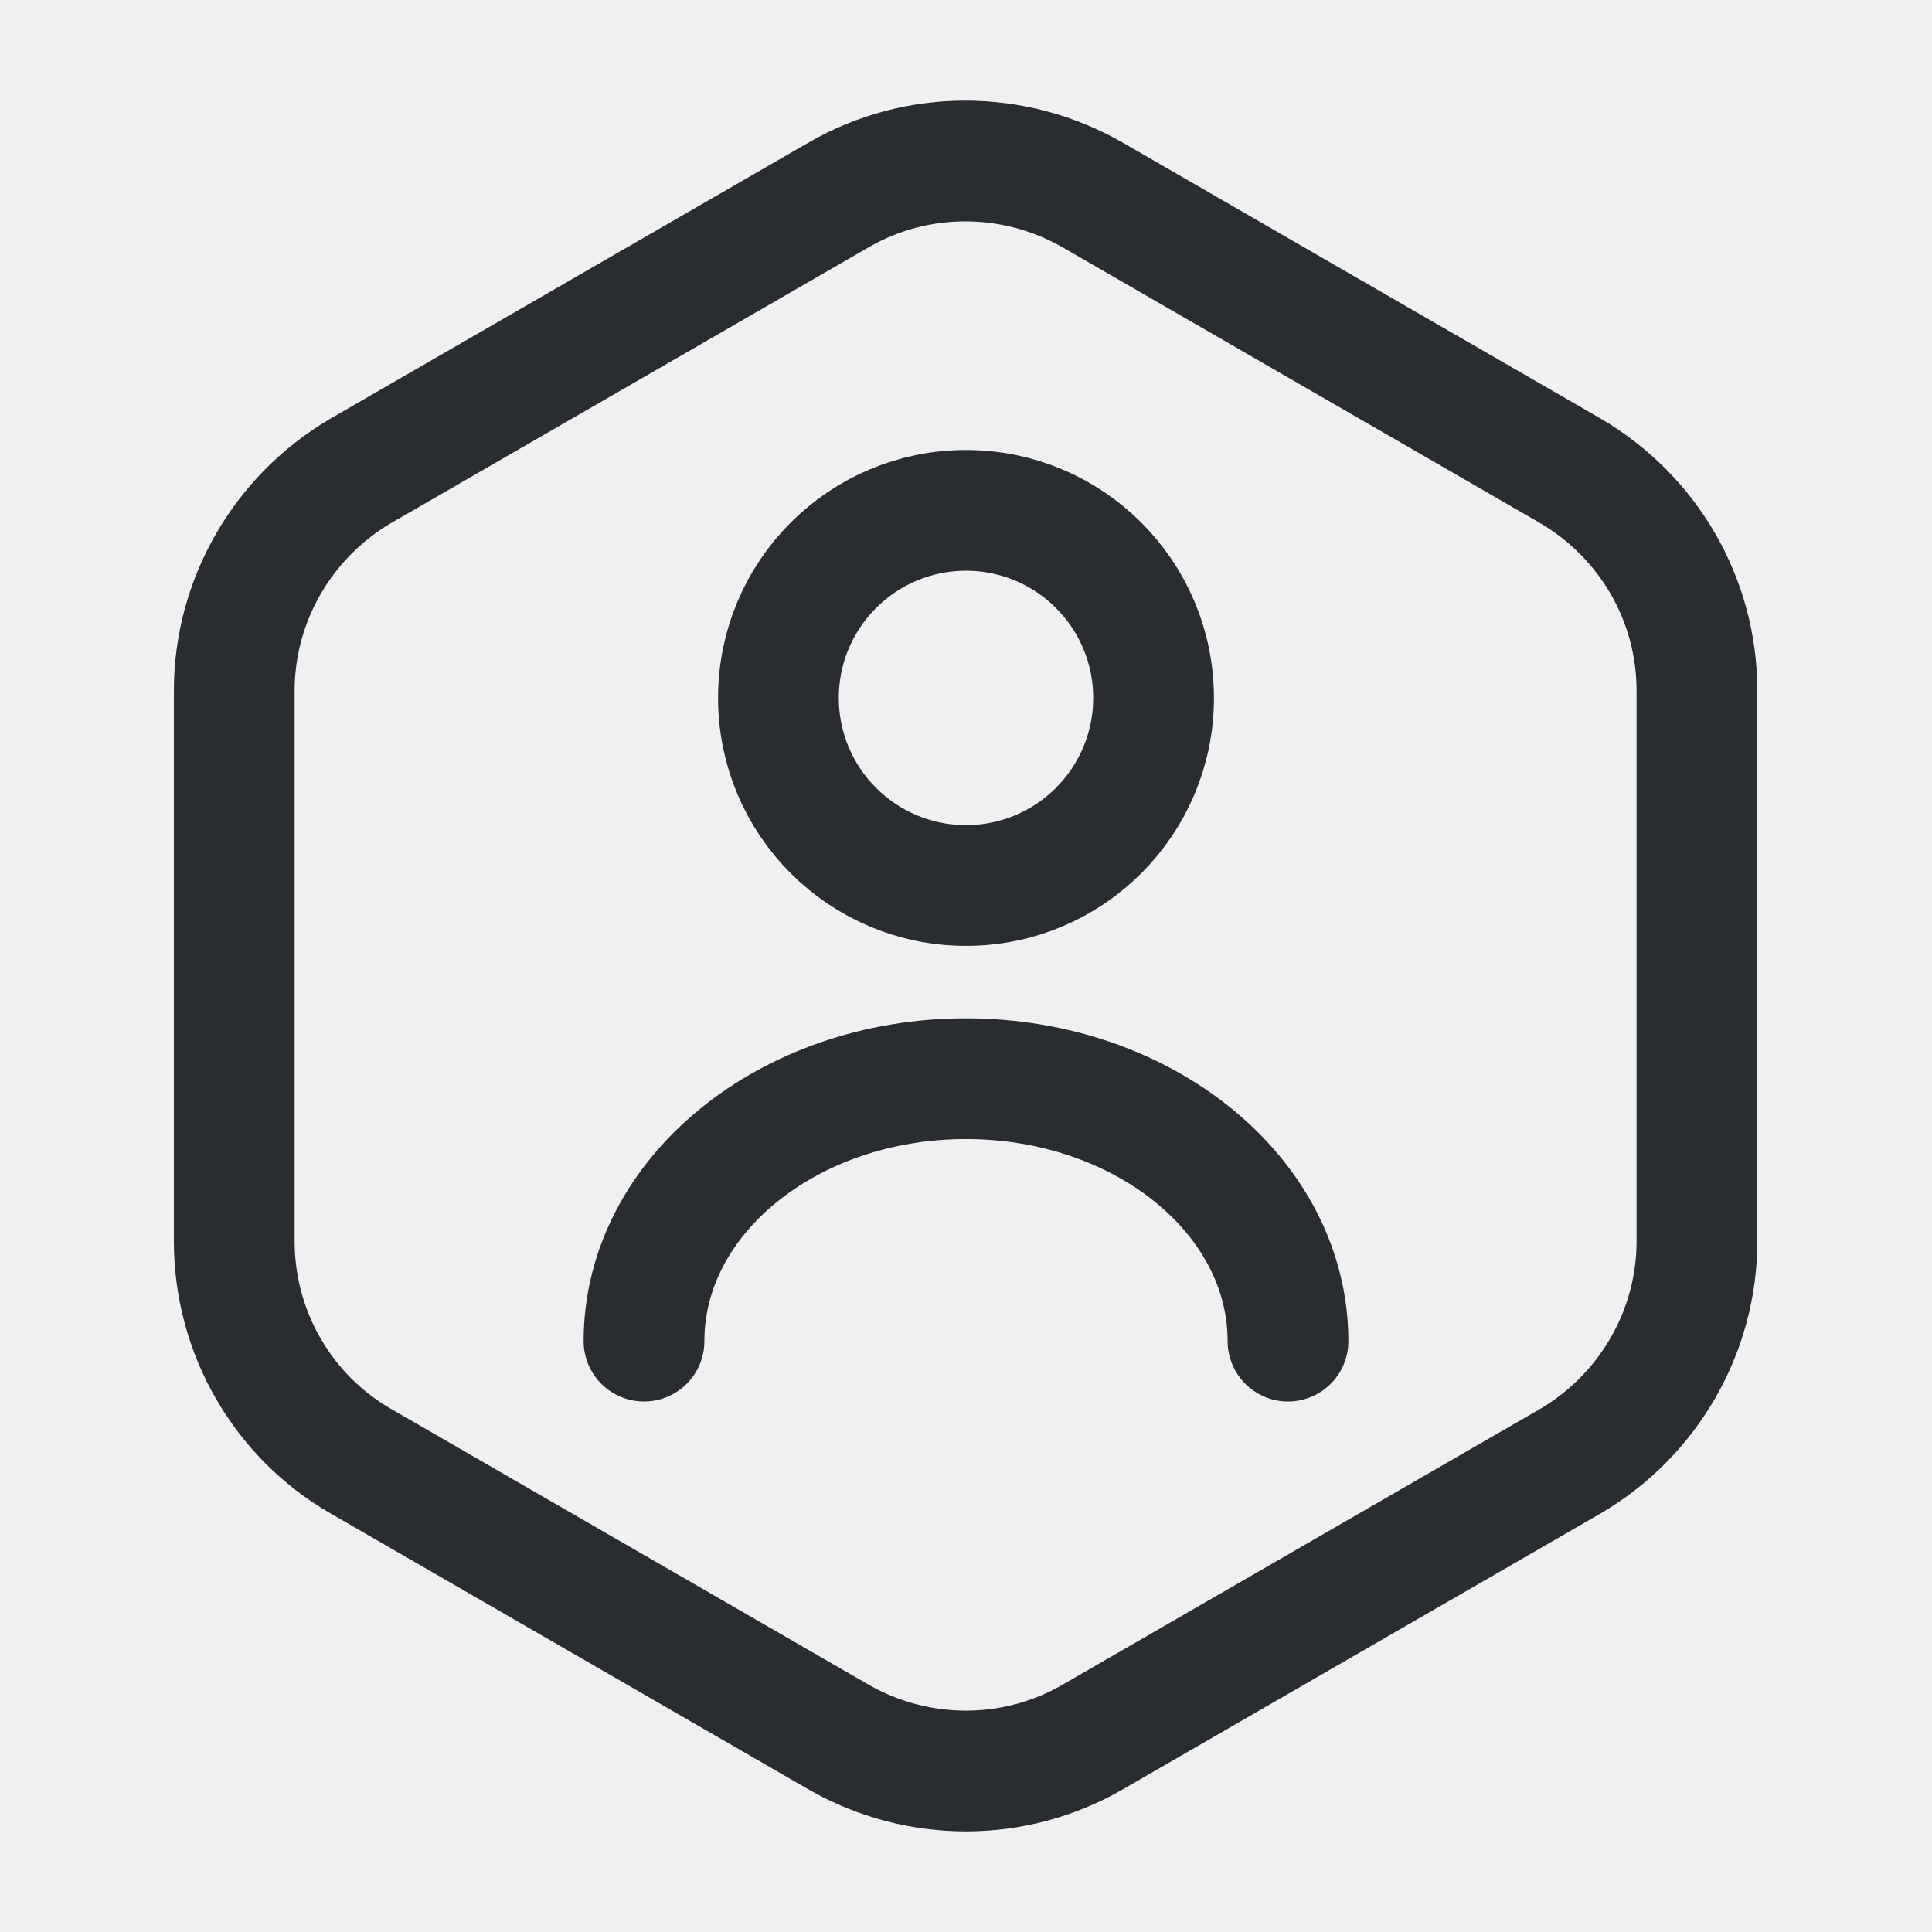
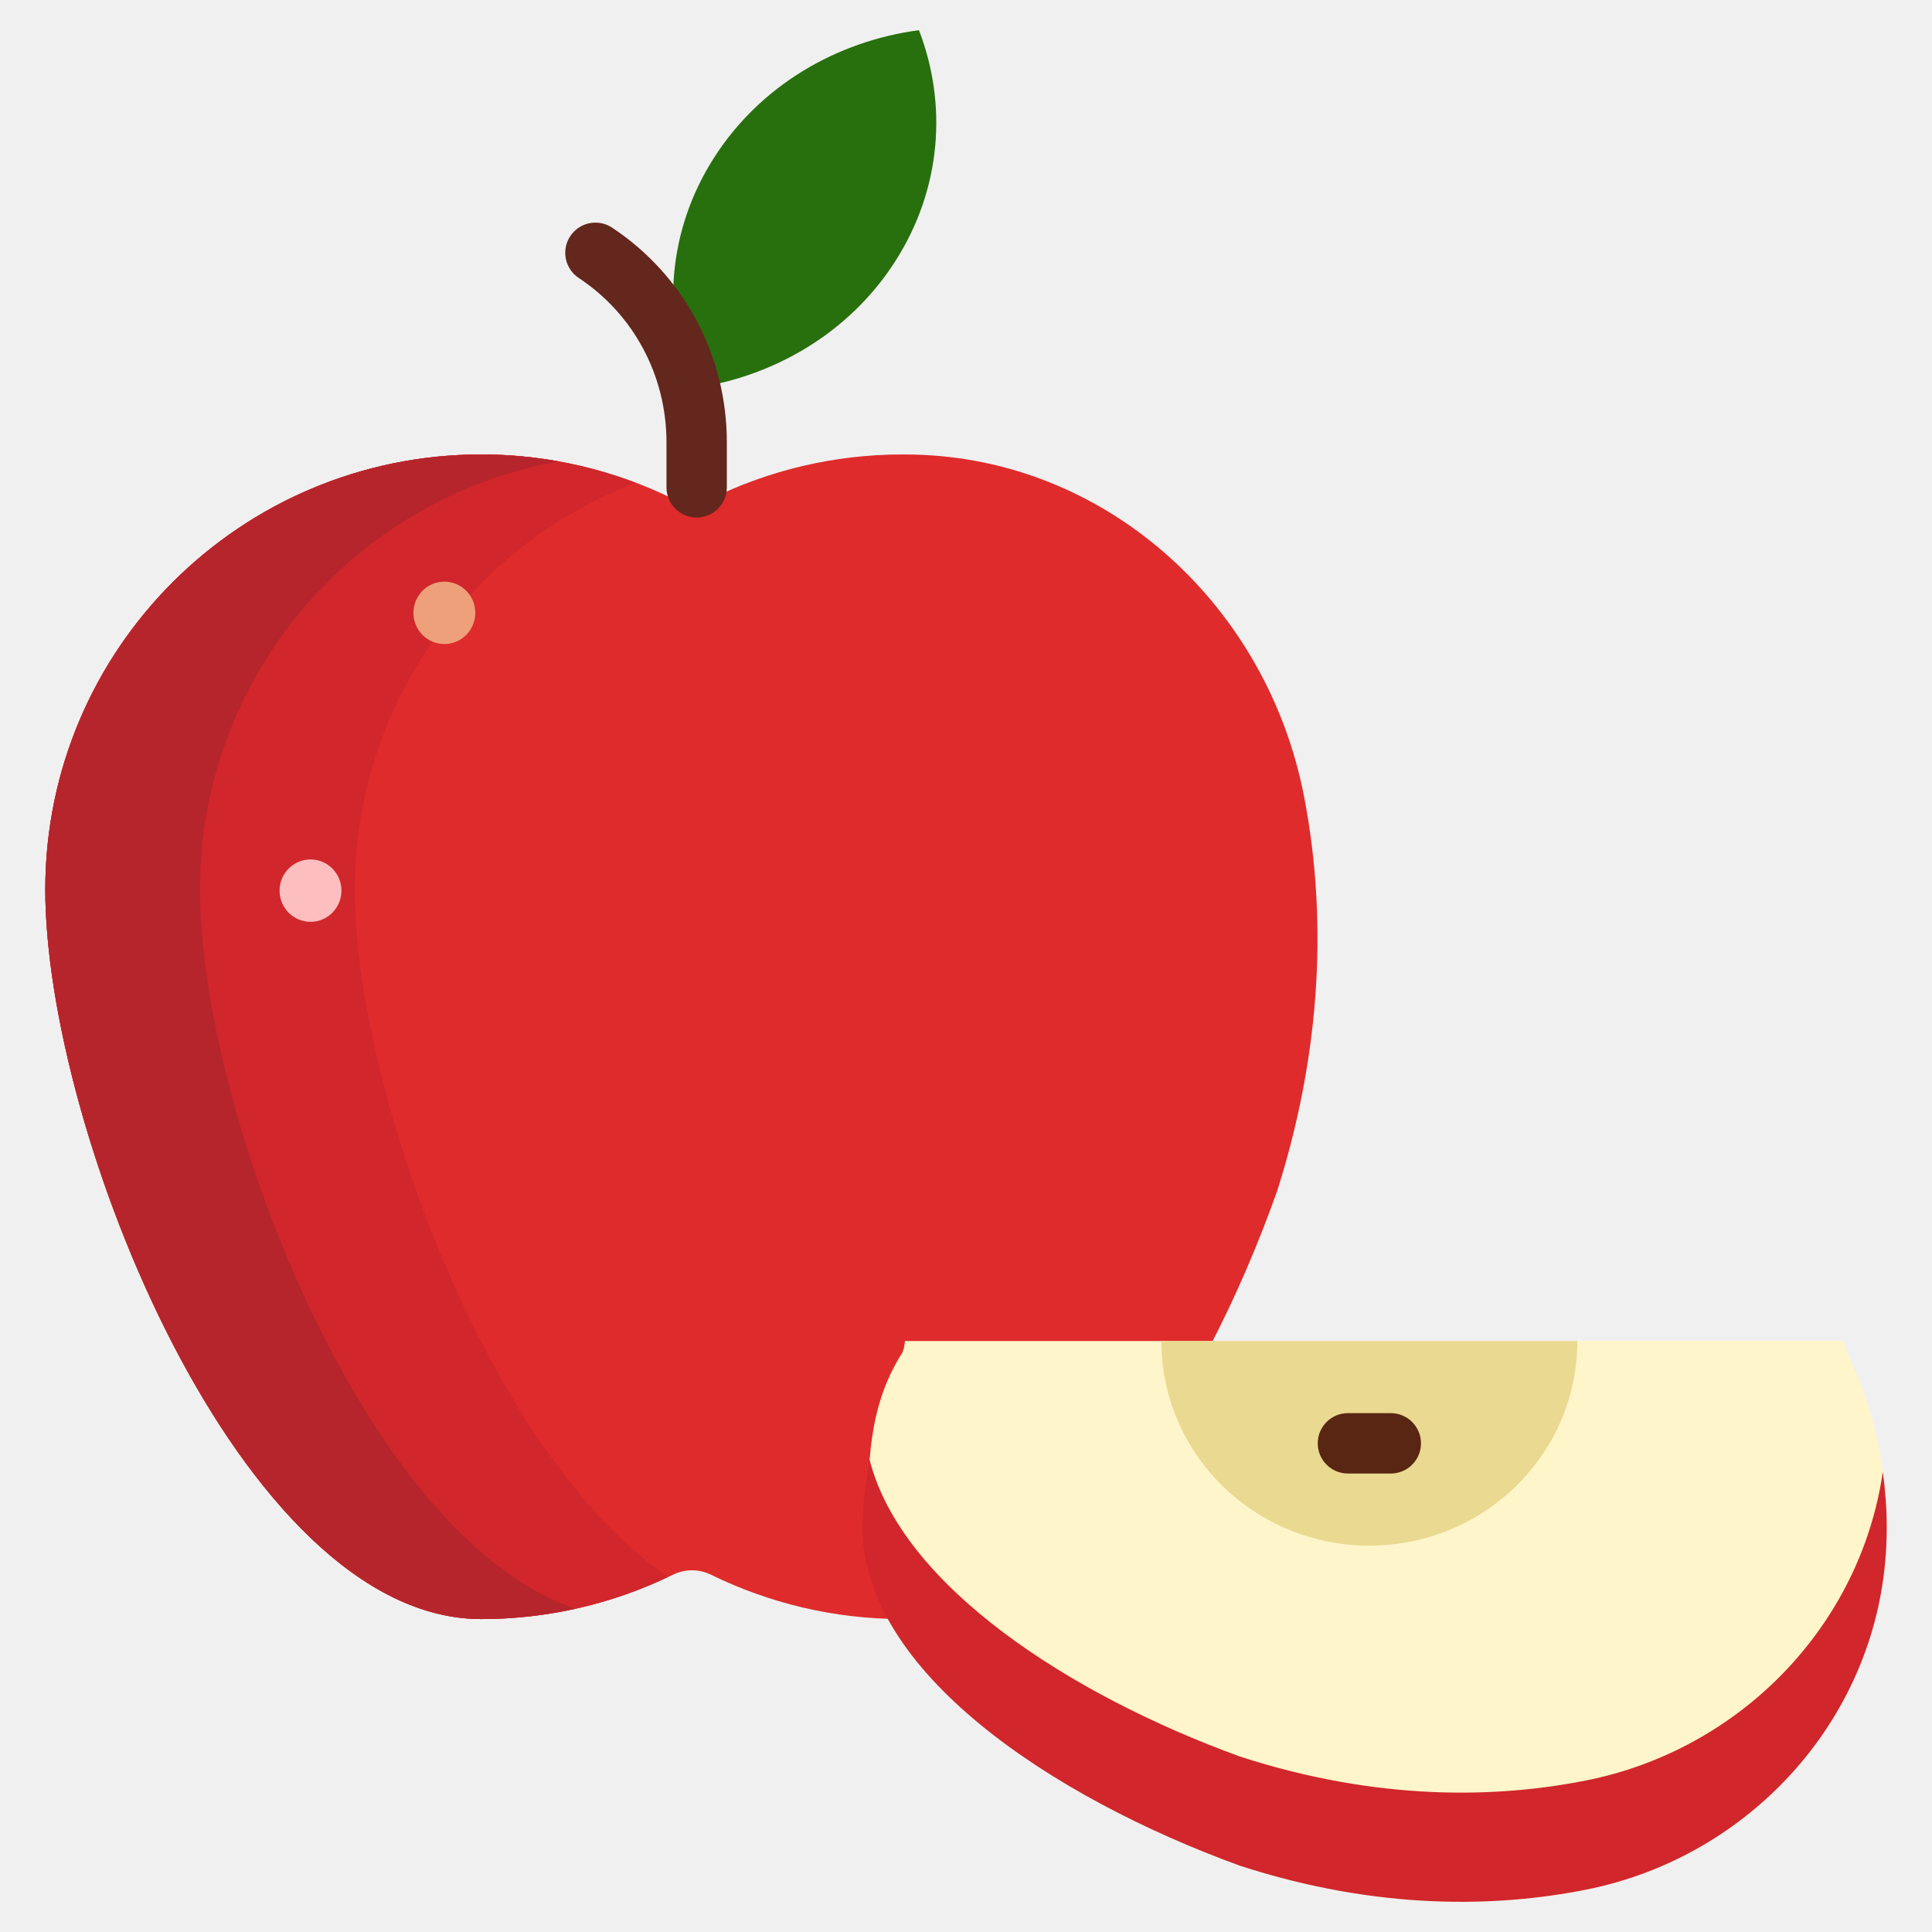
- <svg xmlns="http://www.w3.org/2000/svg" width="800px" height="800px" viewBox="0 0 24 24" fill="none">
-   <path d="M21.08 8.58V15.42C21.08 16.54 20.48 17.58 19.51 18.15L13.57 21.58C12.6 22.14 11.4 22.14 10.42 21.58L4.48 18.15C3.51 17.59 2.91 16.55 2.91 15.42V8.58C2.91 7.46 3.51 6.42 4.48 5.85L10.42 2.42C11.39 1.86 12.59 1.86 13.57 2.42L19.51 5.85C20.48 6.42 21.08 7.45 21.08 8.58Z" stroke="#292D32" stroke-width="1.5" stroke-linecap="round" stroke-linejoin="round" />
-   <path d="M12 11C13.287 11 14.33 9.957 14.33 8.67C14.33 7.383 13.287 6.34 12 6.34C10.713 6.34 9.67 7.383 9.67 8.67C9.67 9.957 10.713 11 12 11Z" stroke="#292D32" stroke-width="1.5" stroke-linecap="round" stroke-linejoin="round" />
-   <path d="M16 16.66C16 14.86 14.21 13.4 12 13.4C9.79 13.4 8 14.86 8 16.66" stroke="#292D32" stroke-width="1.5" stroke-linecap="round" stroke-linejoin="round" />
+ <svg xmlns="http://www.w3.org/2000/svg" width="800px" height="800px" viewBox="0 0 128 128" version="1.1" xml:space="preserve">
+   <style type="text/css">
+ 	.st0{fill:#69A401;}
+ 	.st1{fill:#EFE691;}
+ 	.st2{fill:#B20000;}
+ 	.st3{fill:#DF1801;}
+ 	.st4{fill:#F40603;}
+ 	.st5{fill:#FFEEEE;}
+ 	.st6{fill:#847B3C;}
+ 	.st7{fill:#CEB600;}
+ 	.st8{fill:#F8CD02;}
+ 	.st9{fill:#F7C800;}
+ 	.st10{fill:#F6E8B9;}
+ 	.st11{fill:#F6E9CA;}
+ 	.st12{fill:#CF8A11;}
+ 	.st13{fill:#286F0D;}
+ 	.st14{fill:#63271D;}
+ 	.st15{fill:#EB8102;}
+ 	.st16{fill:#E37303;}
+ 	.st17{fill:#D97102;}
+ 	.st18{fill:#BF6302;}
+ 	.st19{fill:#EA9735;}
+ 	.st20{fill:#3E1A01;}
+ 	.st21{fill:#C96A0A;}
+ 	.st22{fill:#CE2335;}
+ 	.st23{fill:#C0242D;}
+ 	.st24{fill:#BA1A23;}
+ 	.st25{fill:#F9DCC7;}
+ 	.st26{fill:#DBE2CE;}
+ 	.st27{fill:#7D4B12;}
+ 	.st28{fill:#75480C;}
+ 	.st29{fill:#66410C;}
+ 	.st30{fill:#88550D;}
+ 	.st31{fill:#FFFEE9;}
+ 	.st32{fill:#9B9F1A;}
+ 	.st33{fill:#F6E177;}
+ 	.st34{fill:#443A00;}
+ 	.st35{fill:#305209;}
+ 	.st36{fill:#7F7C04;}
+ 	.st37{fill:#BAB424;}
+ 	.st38{fill:#F7CF43;}
+ 	.st39{fill:#DE940E;}
+ 	.st40{fill:#5F570A;}
+ 	.st41{fill:#175424;}
+ 	.st42{fill:#215B25;}
+ 	.st43{fill:#1B5020;}
+ 	.st44{fill:#C0F9C0;}
+ 	.st45{fill:#F3DA78;}
+ 	.st46{fill:#BC441C;}
+ 	.st47{fill:#148E2E;}
+ 	.st48{fill:#283767;}
+ 	.st49{fill:#425285;}
+ 	.st50{fill:#CFDFFF;}
+ 	.st51{fill:#1F2C55;}
+ 	.st52{fill:#776220;}
+ 	.st53{fill:#90236B;}
+ 	.st54{fill:#5D1A47;}
+ 	.st55{fill:#99499A;}
+ 	.st56{fill:#FCCAFA;}
+ 	.st57{fill:#917C31;}
+ 	.st58{fill:#F4C435;}
+ 	.st59{fill:#F1BC02;}
+ 	.st60{fill:#F0B102;}
+ 	.st61{fill:#F1F7BA;}
+ 	.st62{fill:#E3DCB9;}
+ 	.st63{fill:#BD6800;}
+ 	.st64{fill:#E19704;}
+ 	.st65{fill:#B2CA2B;}
+ 	.st66{fill:#AFC20F;}
+ 	.st67{fill:#B9CB00;}
+ 	.st68{fill:#E5F392;}
+ 	.st69{fill:#F78202;}
+ 	.st70{fill:#F79613;}
+ 	.st71{fill:#331F07;}
+ 	.st72{fill:#402B16;}
+ 	.st73{fill:#669404;}
+ 	.st74{fill:#F58E13;}
+ 	.st75{fill:#D87117;}
+ 	.st76{fill:#216604;}
+ 	.st77{fill:#286D08;}
+ 	.st78{fill:#C8C625;}
+ 	.st79{fill:#2C441F;}
+ 	.st80{fill:#F1E6BF;}
+ 	.st81{fill:#F2BE2E;}
+ 	.st82{fill:#BF8F33;}
+ 	.st83{fill:#568804;}
+ 	.st84{fill:#669614;}
+ 	.st85{fill:#688E0C;}
+ 	.st86{fill:#4C7005;}
+ 	.st87{fill:#A0CA49;}
+ 	.st88{fill:#99BD70;}
+ 	.st89{fill:#78AA25;}
+ 	.st90{fill:#4B7C23;}
+ 	.st91{fill:#EADBC8;}
+ 	.st92{fill:#F0D5B0;}
+ 	.st93{fill:#DF2B2B;}
+ 	.st94{fill:#D1262C;}
+ 	.st95{fill:#B7252C;}
+ 	.st96{fill:#46670C;}
+ 	.st97{fill:#F49D5B;}
+ 	.st98{fill:#F57A55;}
+ 	.st99{fill:#F1C3A7;}
+ 	.st100{fill:#CC0917;}
+ 	.st101{fill:#DC1035;}
+ 	.st102{fill:#9BAC0F;}
+ 	.st103{fill:#667A1D;}
+ 	.st104{fill:#7A9D18;}
+ 	.st105{fill:#F6F7E6;}
+ 	.st106{fill:#F0194D;}
+ 	.st107{fill:#362420;}
+ 	.st108{fill:#530618;}
+ 	.st109{fill:#44041A;}
+ 	.st110{fill:#490419;}
+ 	.st111{fill:#F8A459;}
+ 	.st112{fill:#871B22;}
+ 	.st113{fill:#600613;}
+ 	.st114{fill:#F8C790;}
+ 	.st115{fill:#447832;}
+ 	.st116{fill:#7C473D;}
+ 	.st117{fill:#441432;}
+ 	.st118{fill:#51163F;}
+ 	.st119{fill:#5B1A41;}
+ 	.st120{fill:#FCEBF9;}
+ 	.st121{fill:#ECE5CE;}
+ 	.st122{fill:#BC3E2C;}
+ 	.st123{fill:#A60F26;}
+ 	.st124{fill:#C61632;}
+ 	.st125{fill:#BD1331;}
+ 	.st126{fill:#F8B772;}
+ 	.st127{fill:#F7DDAC;}
+ 	.st128{fill:#850E11;}
+ 	.st129{fill:#191200;}
+ 	.st130{fill:#553D2D;}
+ 	.st131{fill:#F9E2D2;}
+ 	.st132{fill:#CA8937;}
+ 	.st133{fill:#462D16;}
+ 	.st134{fill:#6D8916;}
+ 	.st135{fill:#96B54E;}
+ 	.st136{fill:#E3E2DE;}
+ 	.st137{fill:#261811;}
+ 	.st138{fill:#525C11;}
+ 	.st139{fill:#14581E;}
+ 	.st140{fill:#3D7712;}
+ 	.st141{fill:#9BC148;}
+ 	.st142{fill:#E22434;}
+ 	.st143{fill:#C6DD9E;}
+ 	.st144{fill:#F89A07;}
+ 	.st145{fill:#F7A410;}
+ 	.st146{fill:#F8AB19;}
+ 	.st147{fill:#F7B81C;}
+ 	.st148{fill:#E5870A;}
+ 	.st149{fill:#97A304;}
+ 	.st150{fill:#A88C5C;}
+ 	.st151{fill:#ADC21E;}
+ 	.st152{fill:#A3BA0B;}
+ 	.st153{fill:#8D9E08;}
+ 	.st154{fill:#E0DAB9;}
+ 	.st155{fill:#684219;}
+ 	.st156{fill:#777F05;}
+ 	.st157{fill:#F2E9C4;}
+ 	.st158{fill:#CBB465;}
+ 	.st159{fill:#FFF5CA;}
+ 	.st160{fill:#E52828;}
+ 	.st161{fill:#F87302;}
+ 	.st162{fill:#FF7B22;}
+ 	.st163{fill:#FC7F10;}
+ 	.st164{fill:#F8A200;}
+ 	.st165{fill:#F8DC91;}
+ 	.st166{fill:#FFFFFF;}
+ 	.st167{fill:#F5D7D5;}
+ 	.st168{fill:#EDA07A;}
+ 	.st169{fill:#FCBEBE;}
+ 	.st170{fill:#EAD991;}
+ 	.st171{fill:#582612;}
+ </style>
+   <g id="_x33_0_Mulberry" />
+   <g id="_x32_9_Star_Fruit" />
+   <g id="_x32_8_Apricot" />
+   <g id="_x32_7_Litchi" />
+   <g id="_x32_6_Kiwi" />
+   <g id="_x32_5_Jackfruit" />
+   <g id="_x32_4_Avacado" />
+   <g id="_x32_3_Blueberry" />
+   <g id="_x32_2_Purple_Grapes" />
+   <g id="_x32_1_Melon" />
+   <g id="_x32_0_Green_Grapes" />
+   <g id="_x31_9_Papaya" />
+   <g id="_x31_8_Pineapple" />
+   <g id="_x31_7_Banana" />
+   <g id="_x31_6_Tender_Coconut" />
+   <g id="_x31_5_Strawberry" />
+   <g id="_x31_4_Dragon_Fruit" />
+   <g id="_x31_3_Plum" />
+   <g id="_x31_2_Fig" />
+   <g id="_x31_1_Peach" />
+   <g id="_x31_0_Cherry" />
+   <g id="_x30_9_Sapota" />
+   <g id="_x30_8_Custard_Apple" />
+   <g id="_x30_7_Watermelon" />
+   <g id="_x30_6_Mango" />
+   <g id="_x30_5_Pear" />
+   <g id="_x30_4_Guava" />
+   <g id="_x30_3_Pomegranate" />
+   <g id="_x30_2_Orange" />
+   <g id="_x30_1_Apple">
+     <g id="XMLID_795_">
+       <g id="XMLID_794_">
+         <path class="st93" d="M84.634,78.852c-5.039,14.218-14.271,28.415-24.831,28.415     c-4.559,0-8.868-1.061-12.701-2.94c-0.793-0.388-1.72-0.388-2.512,0c-3.834,1.879-8.142,2.94-12.701,2.94     C15.934,107.267,3,74.859,3,58.937c0-15.922,12.934-28.829,28.888-28.829c4.56,0,8.868,1.061,12.702,2.94     c0.792,0.388,1.719,0.388,2.511,0c3.834-1.879,8.142-2.94,12.702-2.94c0.448,0,0.894,0.01,1.337,0.03     c12.525,0.57,22.843,10.149,25.255,22.623C87.672,59.362,87.962,68.327,84.634,78.852z" id="XMLID_765_" />
+         <path class="st13" d="M47.297,10.465c-3.058,4.796-3.434,10.402-1.551,15.28     c5.454-0.724,10.529-3.669,13.586-8.465S62.766,6.878,60.883,2C55.429,2.724,50.354,5.669,47.297,10.465z" id="XMLID_764_" />
+         <path class="st14" d="M46.156,34.288c-1.104,0-2-0.896-2-2v-2.984c0-4.411-2.172-8.481-5.811-10.887     c-0.921-0.609-1.174-1.85-0.565-2.771c0.61-0.921,1.852-1.174,2.771-0.565c4.762,3.149,7.604,8.466,7.604,14.224v2.984     C48.156,33.392,47.261,34.288,46.156,34.288z" />
+         <path class="st94" d="M23.504,58.937c0-12.312,7.737-22.816,18.62-26.948c-3.183-1.208-6.629-1.881-10.237-1.881     C15.934,30.107,3,43.015,3,58.937c0,15.922,12.934,48.33,28.888,48.33c4.432,0,8.623-1.009,12.374-2.79     C32.268,96.295,23.504,72.041,23.504,58.937z" id="XMLID_77_" />
+         <path class="st95" d="M13.252,58.937c0-14.178,10.259-25.958,23.771-28.369c-1.667-0.3-3.382-0.46-5.135-0.46     C15.934,30.107,3,43.015,3,58.937c0,15.922,12.934,48.33,28.888,48.33c2.15,0,4.241-0.244,6.256-0.69     C24.082,101.857,13.252,73.505,13.252,58.937z" id="XMLID_58_" />
+         <ellipse class="st168" cx="29.44" cy="40.603" id="XMLID_53_" rx="2.05" ry="2.067" />
+         <ellipse class="st169" cx="20.572" cy="59.007" id="XMLID_54_" rx="2.05" ry="2.067" />
+       </g>
+       <g id="XMLID_793_">
+         <path class="st159" d="M105.078,125.195c10.97-2.179,19.394-11.499,19.895-22.813     c0.018-0.4,0.027-0.803,0.027-1.208c0-4.119-0.933-8.011-2.585-11.474c-0.129-0.271-0.194-0.561-0.225-0.853H59.955     c-0.031,0.293-0.065,0.6-0.225,0.854c-2.23,3.549-2.23,7.368-2.23,11.487c0,9.539,12.13,17.865,24.634,22.416     C91.39,126.61,99.273,126.348,105.078,125.195z" id="XMLID_798_" />
+         <path class="st170" d="M90.724,102.403c7.61,0,13.78-6.069,13.78-13.556h-27.56     C76.944,96.333,83.113,102.403,90.724,102.403z" id="XMLID_801_" />
+         <path class="st171" d="M92.144,97.625C92.143,97.625,92.143,97.625,92.144,97.625l-2.841-0.001c-1.104,0-2-0.896-1.999-2.001     c0-1.104,0.896-1.999,2-1.999c0,0,0,0,0.001,0l2.84,0.001c1.104,0,2,0.896,1.999,2.001C94.143,96.73,93.248,97.625,92.144,97.625     z" />
+         <path class="st94" d="M105.078,117.961c-5.805,1.153-13.688,1.415-22.945-1.591     c-11.255-4.097-22.386-11.304-24.519-19.651c-0.239,1.435-0.47,2.949-0.47,4.455c0,9.539,12.485,17.878,24.989,22.43     c9.256,3.006,17.139,2.744,22.945,1.591c10.97-2.179,19.394-11.499,19.895-22.813c0.018-0.4,0.027-0.803,0.027-1.208     c0-1.244-0.095-2.465-0.259-3.663C123.26,107.74,115.273,115.936,105.078,117.961z" id="XMLID_59_" />
+       </g>
+     </g>
+   </g>
</svg>
